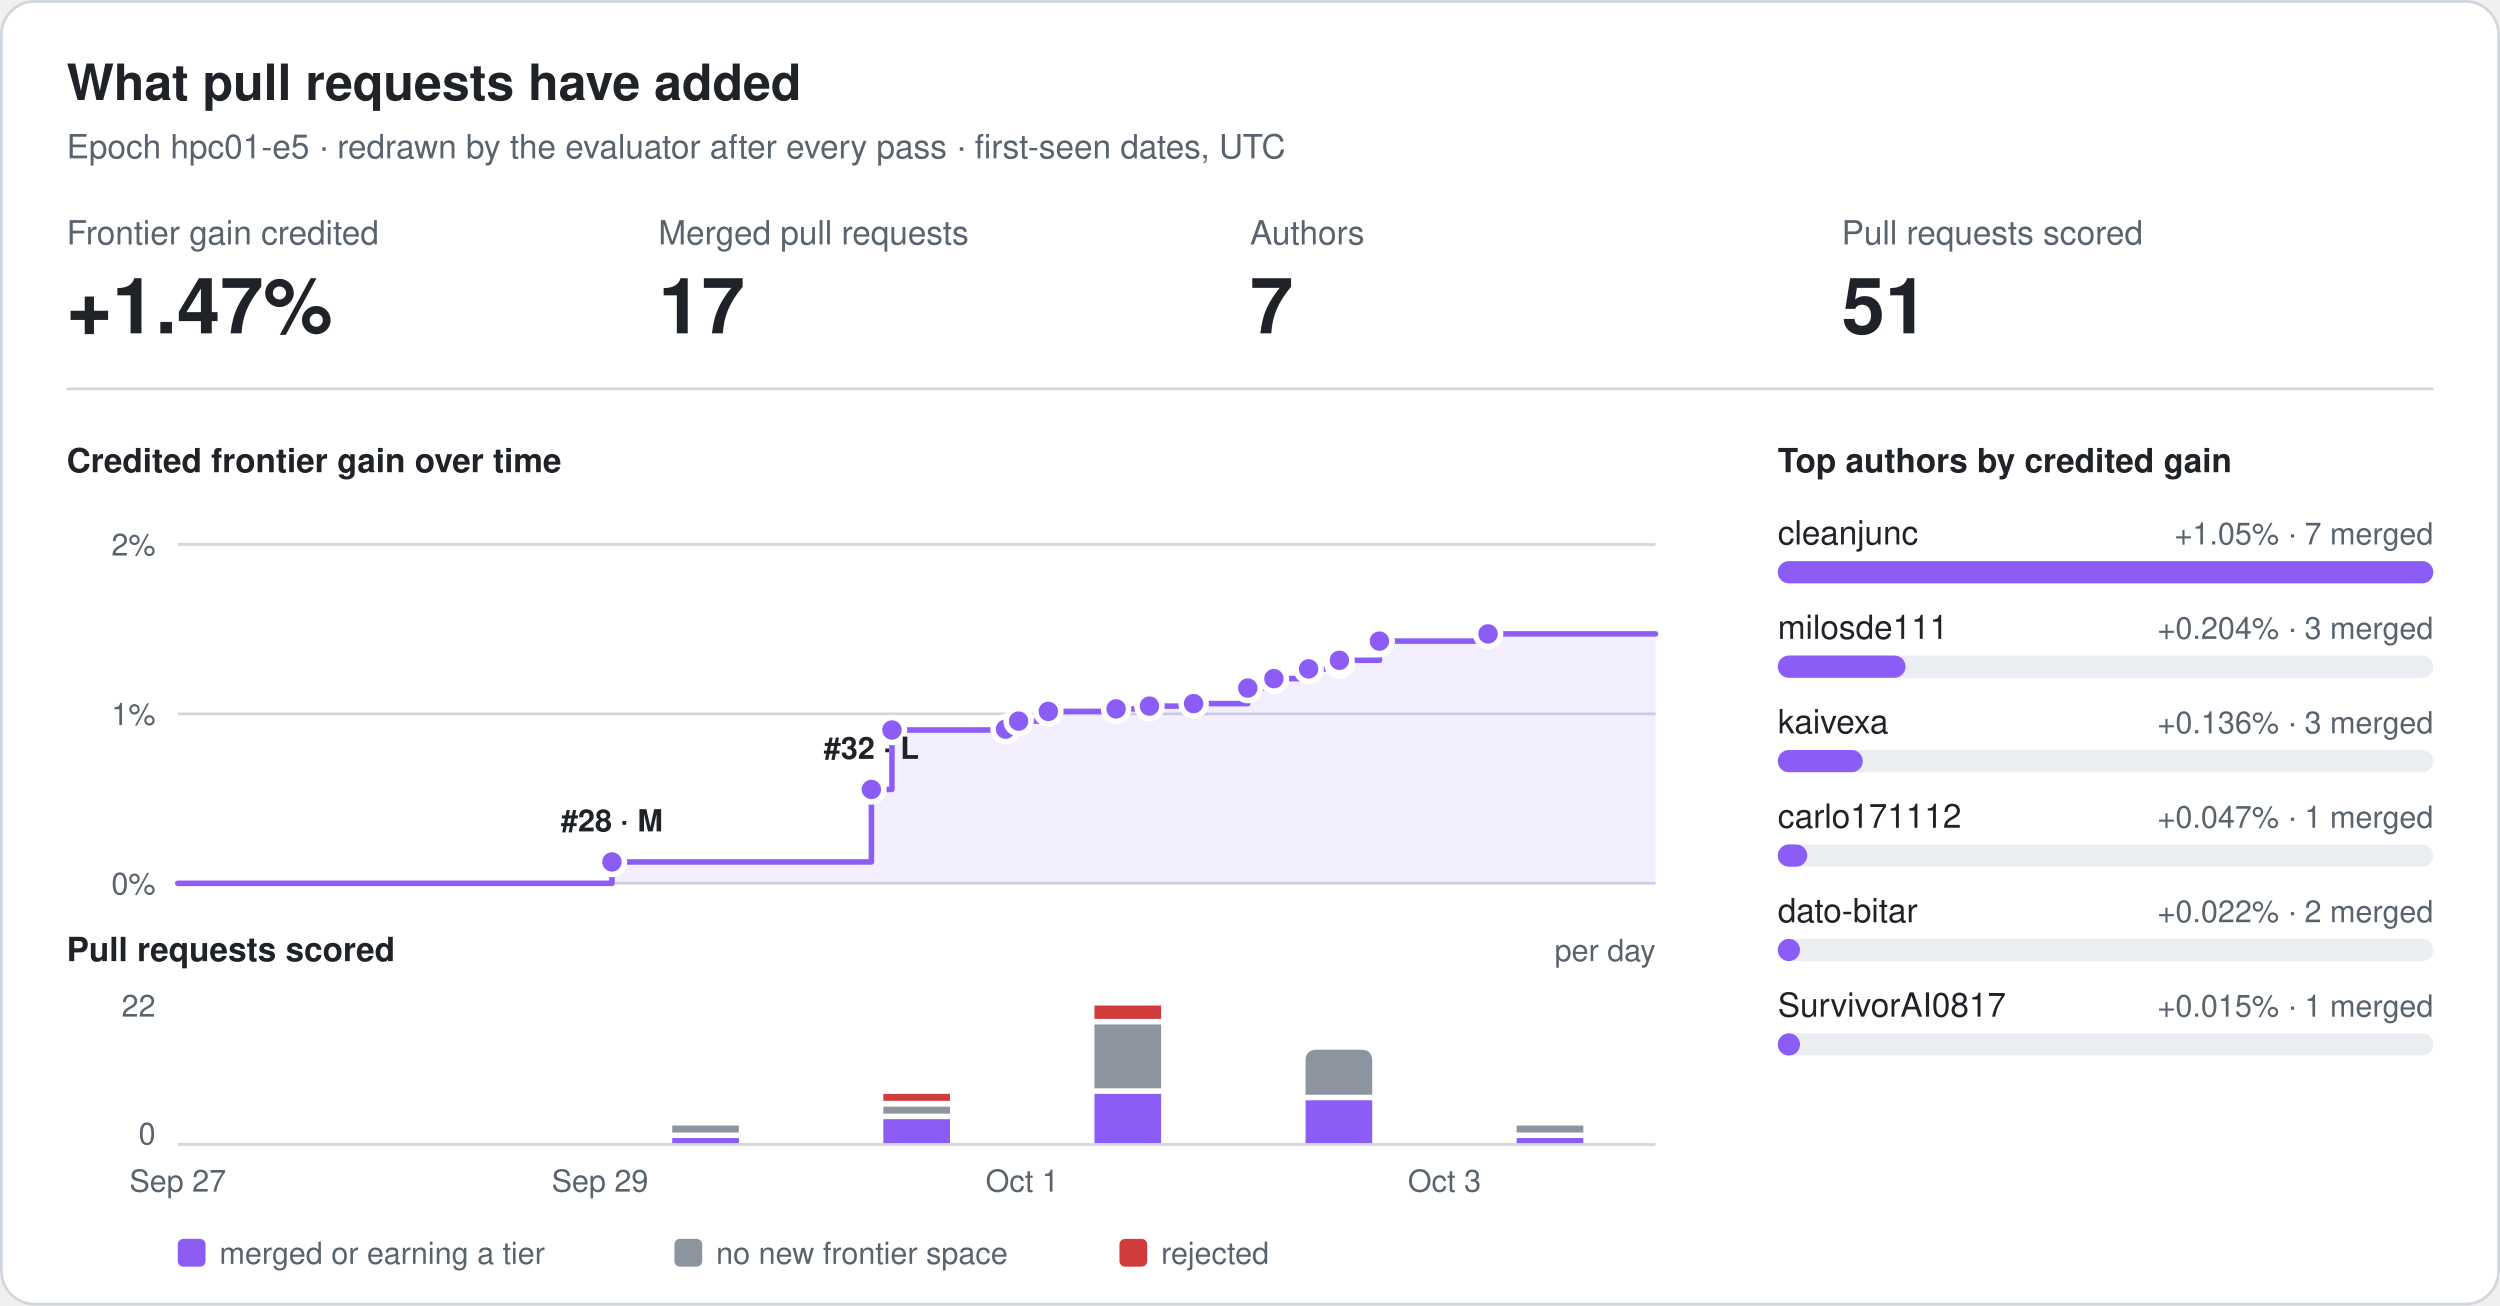
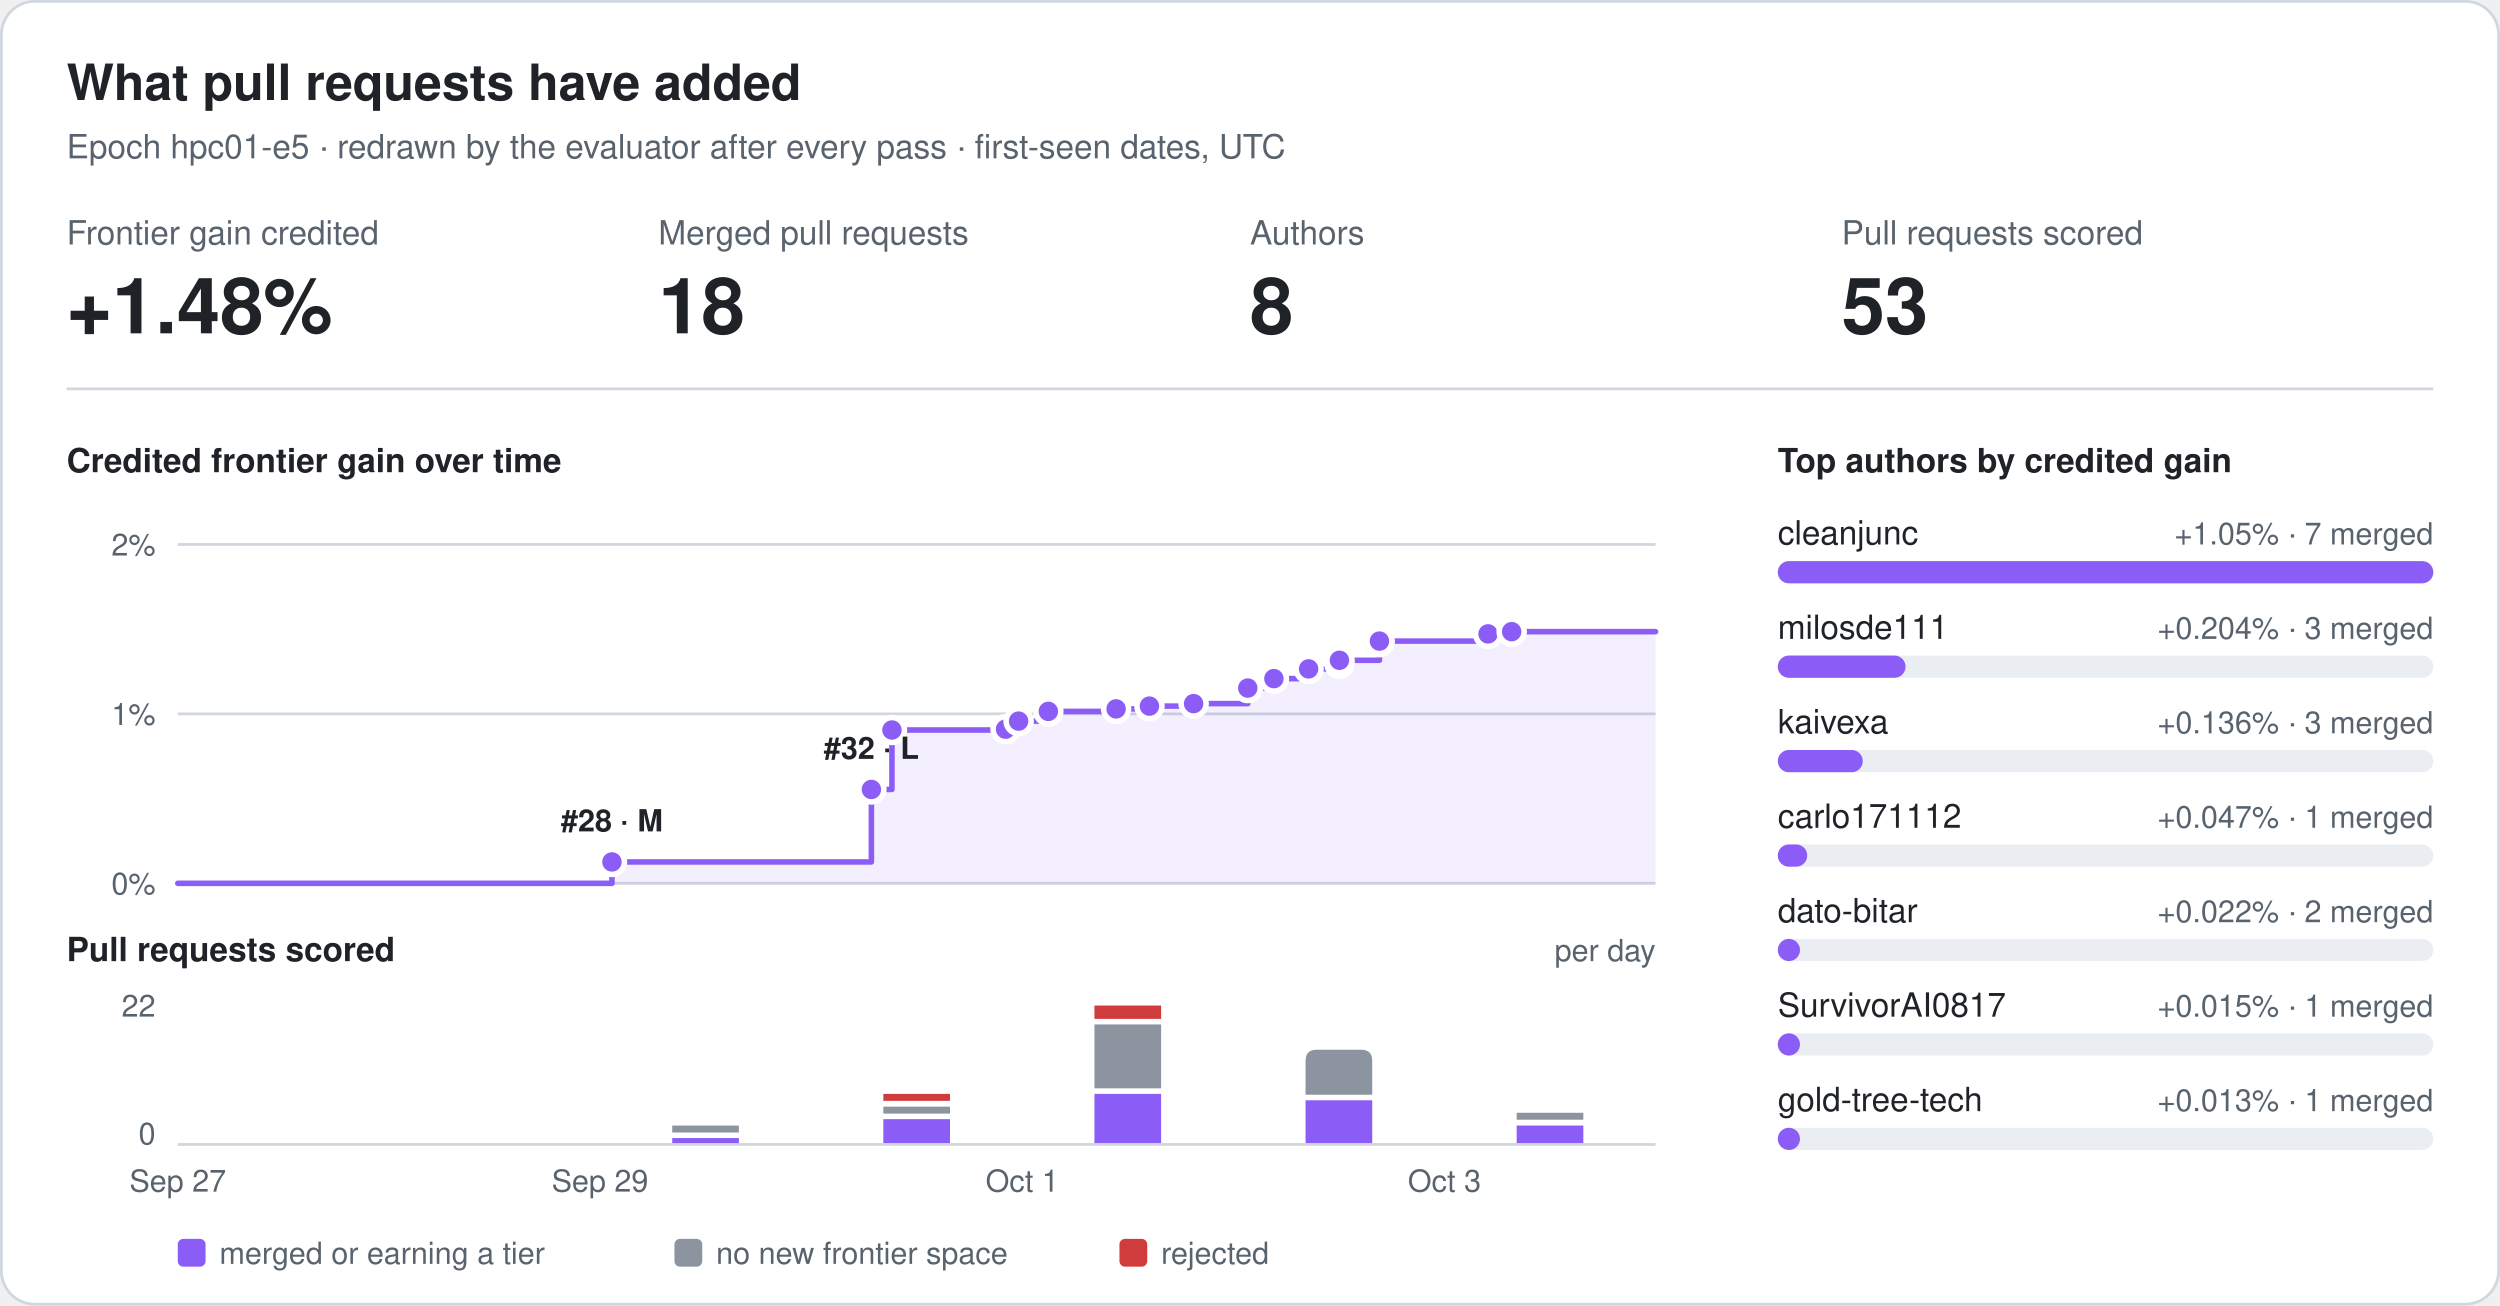
- <svg xmlns="http://www.w3.org/2000/svg" width="900" height="470" viewBox="0 0 900 470" font-family="-apple-system,BlinkMacSystemFont,'Segoe UI',Helvetica,Arial,sans-serif" role="img" aria-label="Frontier gain credited to merged pull requests: +1.47% from 17 merges, 51 pull requests scored">
+ <svg xmlns="http://www.w3.org/2000/svg" width="900" height="470" viewBox="0 0 900 470" font-family="-apple-system,BlinkMacSystemFont,'Segoe UI',Helvetica,Arial,sans-serif" role="img" aria-label="Frontier gain credited to merged pull requests: +1.48% from 18 merges, 53 pull requests scored">
  <style>
.bg{fill:#ffffff;stroke:#d0d7de}.t{fill:#1f2328}.m{fill:#59636e}.rule{stroke:#d0d7de}.ring{stroke:#ffffff}
.acc{fill:#8b5cf6}.accl{stroke:#8b5cf6}.wash{fill:#8b5cf6;fill-opacity:.1}.gry{fill:#8c959f}.rej{fill:#d03b3b}.track{fill:#eaeef2}.tk{stroke:#1f2328}
@media (prefers-color-scheme: dark){
.bg{fill:#0d1117;stroke:#30363d}.t{fill:#e6edf3}.m{fill:#9198a1}.rule{stroke:#30363d}.ring{stroke:#0d1117}
.acc{fill:#9a75f8}.accl{stroke:#9a75f8}.wash{fill:#9a75f8;fill-opacity:.14}.gry{fill:#9198a1}.rej{fill:#e5534b}.track{fill:#21262d}.tk{stroke:#e6edf3}}
</style>
  <rect class="bg" x="0.5" y="0.5" width="899" height="469" rx="12" />
  <text x="24.0" y="36.0" class="t" font-size="18" font-weight="600" text-anchor="start">What pull requests have added</text>
  <text x="24.0" y="57.0" class="m" font-size="12" font-weight="400" text-anchor="start">Epoch hpc01-e5 · redrawn by the evaluator after every pass · first-seen dates, UTC</text>
  <text x="24.0" y="88.0" class="m" font-size="12" font-weight="400" text-anchor="start">Frontier gain credited</text>
-   <text x="24.0" y="120.0" class="t" font-size="28" font-weight="600" text-anchor="start">+1.47%</text>
+   <text x="24.0" y="120.0" class="t" font-size="28" font-weight="600" text-anchor="start">+1.48%</text>
  <text x="237.0" y="88.0" class="m" font-size="12" font-weight="400" text-anchor="start">Merged pull requests</text>
-   <text x="237.0" y="120.0" class="t" font-size="28" font-weight="600" text-anchor="start">17</text>
+   <text x="237.0" y="120.0" class="t" font-size="28" font-weight="600" text-anchor="start">18</text>
  <text x="450.0" y="88.0" class="m" font-size="12" font-weight="400" text-anchor="start">Authors</text>
-   <text x="450.0" y="120.0" class="t" font-size="28" font-weight="600" text-anchor="start">7</text>
+   <text x="450.0" y="120.0" class="t" font-size="28" font-weight="600" text-anchor="start">8</text>
  <text x="663.0" y="88.0" class="m" font-size="12" font-weight="400" text-anchor="start">Pull requests scored</text>
-   <text x="663.0" y="120.0" class="t" font-size="28" font-weight="600" text-anchor="start">51</text>
+   <text x="663.0" y="120.0" class="t" font-size="28" font-weight="600" text-anchor="start">53</text>
  <line class="rule" x1="24" x2="876" y1="140" y2="140" stroke-width="1" />
  <text x="24.0" y="170.0" class="t" font-size="12" font-weight="600" text-anchor="start">Credited frontier gain over time</text>
  <text x="24.0" y="346.0" class="t" font-size="12" font-weight="600" text-anchor="start">Pull requests scored</text>
  <line class="rule" x1="64" x2="596" y1="318.0" y2="318.0" stroke-width="1" />
  <text x="56.0" y="322.0" class="m" font-size="11" font-weight="400" text-anchor="end">0%</text>
  <line class="rule" x1="64" x2="596" y1="257.0" y2="257.0" stroke-width="1" />
  <text x="56.0" y="261.0" class="m" font-size="11" font-weight="400" text-anchor="end">1%</text>
  <line class="rule" x1="64" x2="596" y1="196.0" y2="196.0" stroke-width="1" />
  <text x="56.0" y="200.0" class="m" font-size="11" font-weight="400" text-anchor="end">2%</text>
-   <polygon class="wash" points="64.0,318.0 220.3,318.0 220.3,310.3 313.7,310.3 313.7,284.2 321.1,284.2 321.1,262.8 362.0,262.8 362.0,262.5 366.7,262.5 366.7,259.6 377.4,259.6 377.4,256.1 401.8,256.1 401.8,255.2 413.8,255.2 413.8,254.2 429.7,254.2 429.7,253.3 449.2,253.3 449.2,247.7 458.6,247.7 458.6,244.3 471.1,244.3 471.1,240.8 482.2,240.8 482.2,239.0 482.2,239.0 482.2,237.7 496.6,237.7 496.6,231.2 496.6,231.2 496.6,230.8 535.7,230.8 535.7,228.2 596.0,228.2 596.0,318.0" />
-   <polyline class="accl" points="64.0,318.0 220.3,318.0 220.3,310.3 313.7,310.3 313.7,284.2 321.1,284.2 321.1,262.8 362.0,262.8 362.0,262.5 366.7,262.5 366.7,259.6 377.4,259.6 377.4,256.1 401.8,256.1 401.8,255.2 413.8,255.2 413.8,254.2 429.7,254.2 429.7,253.3 449.2,253.3 449.2,247.7 458.6,247.7 458.6,244.3 471.1,244.3 471.1,240.8 482.2,240.8 482.2,239.0 482.2,239.0 482.2,237.7 496.6,237.7 496.6,231.2 496.6,231.2 496.6,230.8 535.7,230.8 535.7,228.2 596.0,228.2" fill="none" stroke-width="2" stroke-linejoin="round" stroke-linecap="round" />
+   <polygon class="wash" points="64.0,318.0 220.3,318.0 220.3,310.3 313.7,310.3 313.7,284.2 321.1,284.2 321.1,262.8 362.0,262.8 362.0,262.5 366.7,262.5 366.7,259.6 377.4,259.6 377.4,256.1 401.8,256.1 401.8,255.2 413.8,255.2 413.8,254.2 429.7,254.2 429.7,253.3 449.2,253.3 449.2,247.7 458.6,247.7 458.6,244.3 471.1,244.3 471.1,240.8 482.2,240.8 482.2,239.0 482.2,239.0 482.2,237.7 496.6,237.7 496.6,231.2 496.6,231.2 496.6,230.8 535.7,230.8 535.7,228.2 544.2,228.2 544.2,227.4 596.0,227.4 596.0,318.0" />
+   <polyline class="accl" points="64.0,318.0 220.3,318.0 220.3,310.3 313.7,310.3 313.7,284.2 321.1,284.2 321.1,262.8 362.0,262.8 362.0,262.5 366.7,262.5 366.7,259.6 377.4,259.6 377.4,256.1 401.8,256.1 401.8,255.2 413.8,255.2 413.8,254.2 429.7,254.2 429.7,253.3 449.2,253.3 449.2,247.7 458.6,247.7 458.6,244.3 471.1,244.3 471.1,240.8 482.2,240.8 482.2,239.0 482.2,239.0 482.2,237.7 496.6,237.7 496.6,231.2 496.6,231.2 496.6,230.8 535.7,230.8 535.7,228.2 544.2,228.2 544.2,227.4 596.0,227.4" fill="none" stroke-width="2" stroke-linejoin="round" stroke-linecap="round" />
  <circle class="acc ring" cx="220.3" cy="310.3" r="4.5" stroke-width="2" />
  <circle class="acc ring" cx="313.7" cy="284.2" r="4.5" stroke-width="2" />
  <circle class="acc ring" cx="321.1" cy="262.8" r="4.5" stroke-width="2" />
  <circle class="acc ring" cx="362.0" cy="262.5" r="4.5" stroke-width="2" />
  <circle class="acc ring" cx="366.7" cy="259.6" r="4.5" stroke-width="2" />
  <circle class="acc ring" cx="377.4" cy="256.1" r="4.5" stroke-width="2" />
  <circle class="acc ring" cx="401.8" cy="255.2" r="4.5" stroke-width="2" />
  <circle class="acc ring" cx="413.8" cy="254.2" r="4.5" stroke-width="2" />
  <circle class="acc ring" cx="429.7" cy="253.3" r="4.5" stroke-width="2" />
  <circle class="acc ring" cx="449.2" cy="247.7" r="4.5" stroke-width="2" />
  <circle class="acc ring" cx="458.6" cy="244.3" r="4.5" stroke-width="2" />
  <circle class="acc ring" cx="471.1" cy="240.8" r="4.5" stroke-width="2" />
  <circle class="acc ring" cx="482.2" cy="239.0" r="4.5" stroke-width="2" />
  <circle class="acc ring" cx="482.2" cy="237.7" r="4.5" stroke-width="2" />
  <circle class="acc ring" cx="496.6" cy="231.2" r="4.5" stroke-width="2" />
  <circle class="acc ring" cx="496.6" cy="230.8" r="4.5" stroke-width="2" />
  <circle class="acc ring" cx="535.7" cy="228.2" r="4.5" stroke-width="2" />
+   <circle class="acc ring" cx="544.2" cy="227.4" r="4.5" stroke-width="2" />
  <text x="313.7" y="273.2" class="t" font-size="11" font-weight="600" text-anchor="middle">#32 · L</text>
  <text x="220.3" y="299.3" class="t" font-size="11" font-weight="600" text-anchor="middle">#28 · M</text>
  <rect class="acc" x="242.0" y="409.7" width="24.0" height="2.3" />
  <rect class="gry" x="242.0" y="405.2" width="24.0" height="2.5" />
  <rect class="acc" x="318.0" y="402.9" width="24.0" height="9.1" />
  <rect class="gry" x="318.0" y="398.4" width="24.0" height="2.5" />
  <rect class="rej" x="318.0" y="393.8" width="24.0" height="2.5" />
  <rect class="acc" x="394.0" y="393.8" width="24.0" height="18.2" />
  <rect class="gry" x="394.0" y="368.8" width="24.0" height="23.0" />
  <rect class="rej" x="394.0" y="362.0" width="24.0" height="4.8" />
  <rect class="acc" x="470.0" y="396.1" width="24.0" height="15.9" />
  <path class="gry" d="M470.0,394.1V381.9Q470.0,377.9 474.0,377.9H490.0Q494.0,377.9 494.0,381.9V394.1Z" />
-   <rect class="acc" x="546.0" y="409.7" width="24.0" height="2.3" />
-   <rect class="gry" x="546.0" y="405.2" width="24.0" height="2.5" />
+   <rect class="acc" x="546.0" y="405.2" width="24.0" height="6.8" />
+   <rect class="gry" x="546.0" y="400.6" width="24.0" height="2.5" />
  <line class="rule" x1="64" x2="596" y1="412" y2="412" stroke-width="1" />
  <text x="56.0" y="366.0" class="m" font-size="11" font-weight="400" text-anchor="end">22</text>
  <text x="56.0" y="412.0" class="m" font-size="11" font-weight="400" text-anchor="end">0</text>
  <text x="596.0" y="346.0" class="m" font-size="11" font-weight="400" text-anchor="end">per day</text>
  <text x="64.0" y="429.0" class="m" font-size="11" font-weight="400" text-anchor="middle">Sep 27</text>
  <text x="216.0" y="429.0" class="m" font-size="11" font-weight="400" text-anchor="middle">Sep 29</text>
  <text x="368.0" y="429.0" class="m" font-size="11" font-weight="400" text-anchor="middle">Oct 1</text>
  <text x="520.0" y="429.0" class="m" font-size="11" font-weight="400" text-anchor="middle">Oct 3</text>
  <rect class="acc" x="64" y="446" width="10" height="10" rx="2" />
  <text x="79.0" y="455.0" class="m" font-size="11" font-weight="400" text-anchor="start">merged or earning a tier</text>
  <rect class="gry" x="242.8" y="446" width="10" height="10" rx="2" />
  <text x="257.8" y="455.0" class="m" font-size="11" font-weight="400" text-anchor="start">no new frontier space</text>
  <rect class="rej" x="403.0" y="446" width="10" height="10" rx="2" />
  <text x="418.0" y="455.0" class="m" font-size="11" font-weight="400" text-anchor="start">rejected</text>
  <text x="640.0" y="170.0" class="t" font-size="12" font-weight="600" text-anchor="start">Top authors by credited gain</text>
  <text x="640.0" y="196.0" class="t" font-size="12" font-weight="400" text-anchor="start">cleanjunc</text>
  <text x="876.0" y="196.0" class="m" font-size="11" font-weight="400" text-anchor="end">+1.05% · 7 merged</text>
  <rect class="track" x="640" y="202" width="236" height="8" rx="4" />
  <rect class="acc" x="640" y="202" width="236.0" height="8" rx="4" />
  <text x="640.0" y="230.0" class="t" font-size="12" font-weight="400" text-anchor="start">milosde111</text>
  <text x="876.0" y="230.0" class="m" font-size="11" font-weight="400" text-anchor="end">+0.204% · 3 merged</text>
  <rect class="track" x="640" y="236" width="236" height="8" rx="4" />
  <rect class="acc" x="640" y="236" width="46.0" height="8" rx="4" />
  <text x="640.0" y="264.0" class="t" font-size="12" font-weight="400" text-anchor="start">kaivexa</text>
  <text x="876.0" y="264.0" class="m" font-size="11" font-weight="400" text-anchor="end">+0.136% · 3 merged</text>
  <rect class="track" x="640" y="270" width="236" height="8" rx="4" />
  <rect class="acc" x="640" y="270" width="30.6" height="8" rx="4" />
  <text x="640.0" y="298.0" class="t" font-size="12" font-weight="400" text-anchor="start">carlo171112</text>
  <text x="876.0" y="298.0" class="m" font-size="11" font-weight="400" text-anchor="end">+0.047% · 1 merged</text>
  <rect class="track" x="640" y="304" width="236" height="8" rx="4" />
  <rect class="acc" x="640" y="304" width="10.6" height="8" rx="4" />
  <text x="640.0" y="332.0" class="t" font-size="12" font-weight="400" text-anchor="start">dato-bitar</text>
  <text x="876.0" y="332.0" class="m" font-size="11" font-weight="400" text-anchor="end">+0.022% · 2 merged</text>
  <rect class="track" x="640" y="338" width="236" height="8" rx="4" />
  <rect class="acc" x="640" y="338" width="8.0" height="8" rx="4" />
  <text x="640.0" y="366.0" class="t" font-size="12" font-weight="400" text-anchor="start">SurvivorAI0817</text>
  <text x="876.0" y="366.0" class="m" font-size="11" font-weight="400" text-anchor="end">+0.015% · 1 merged</text>
  <rect class="track" x="640" y="372" width="236" height="8" rx="4" />
  <rect class="acc" x="640" y="372" width="8.0" height="8" rx="4" />
+   <text x="640.0" y="400.0" class="t" font-size="12" font-weight="400" text-anchor="start">gold-tree-tech</text>
+   <text x="876.0" y="400.0" class="m" font-size="11" font-weight="400" text-anchor="end">+0.013% · 1 merged</text>
+   <rect class="track" x="640" y="406" width="236" height="8" rx="4" />
+   <rect class="acc" x="640" y="406" width="8.0" height="8" rx="4" />
</svg>
